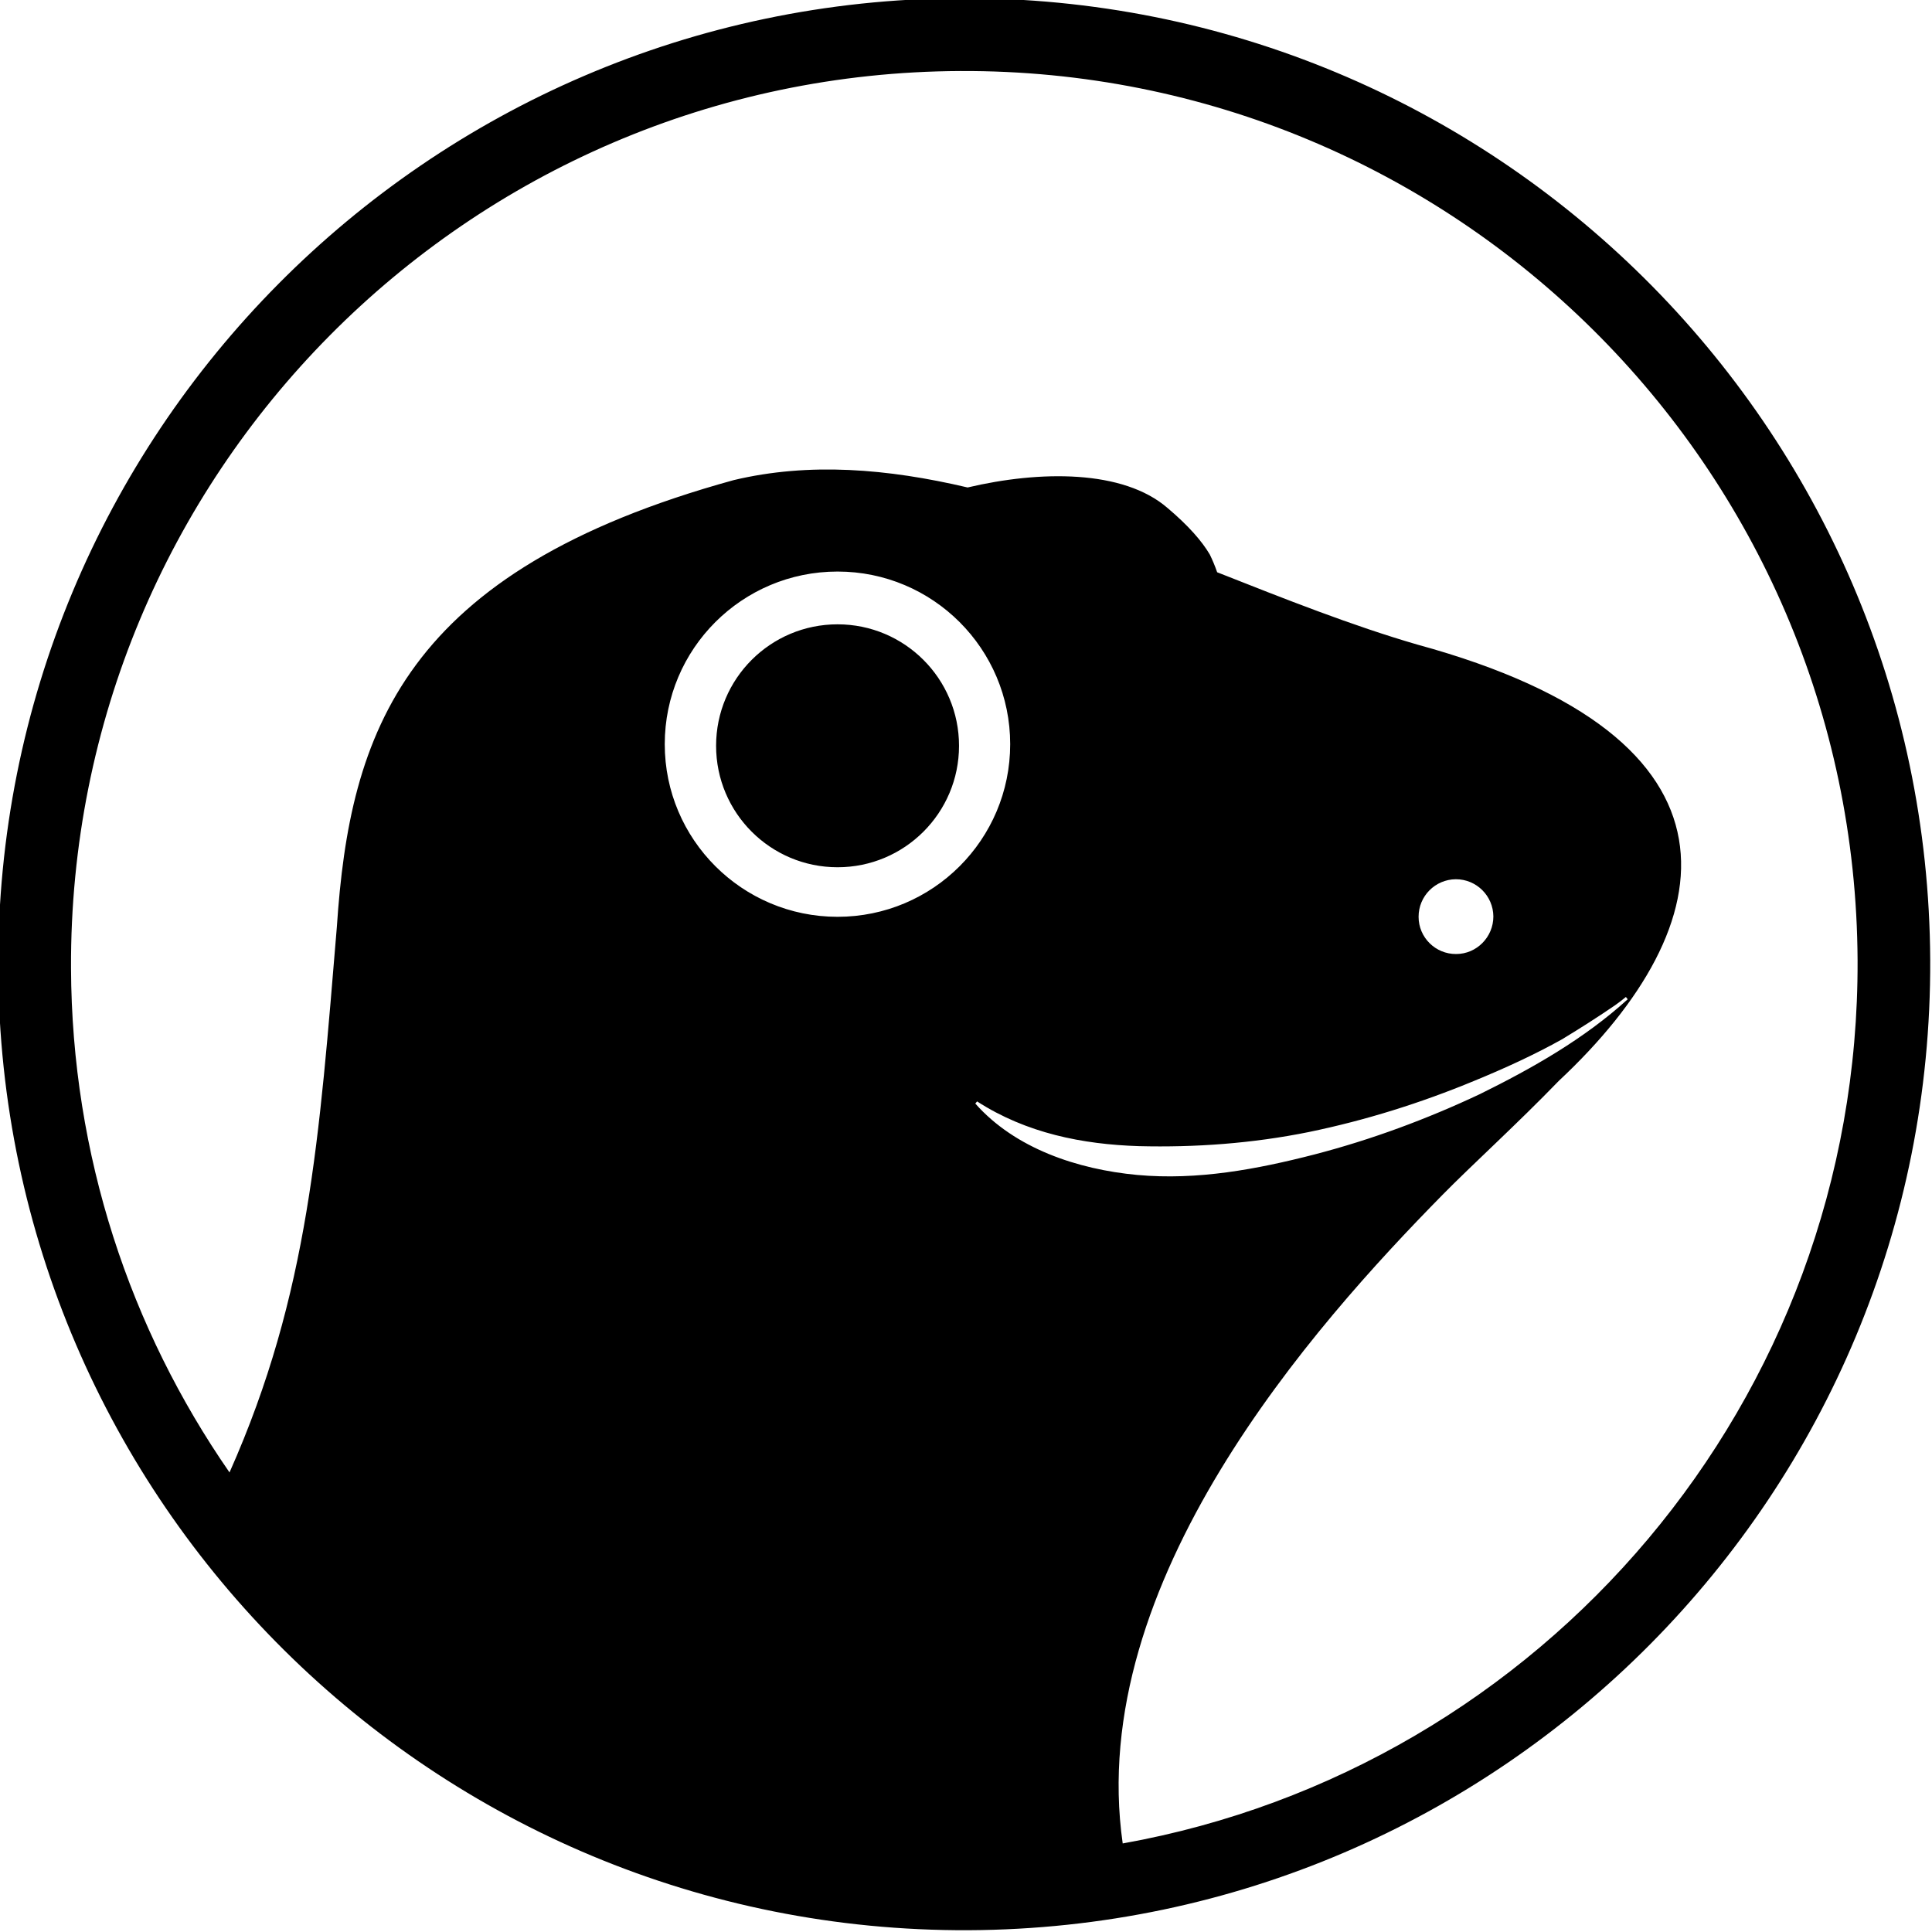
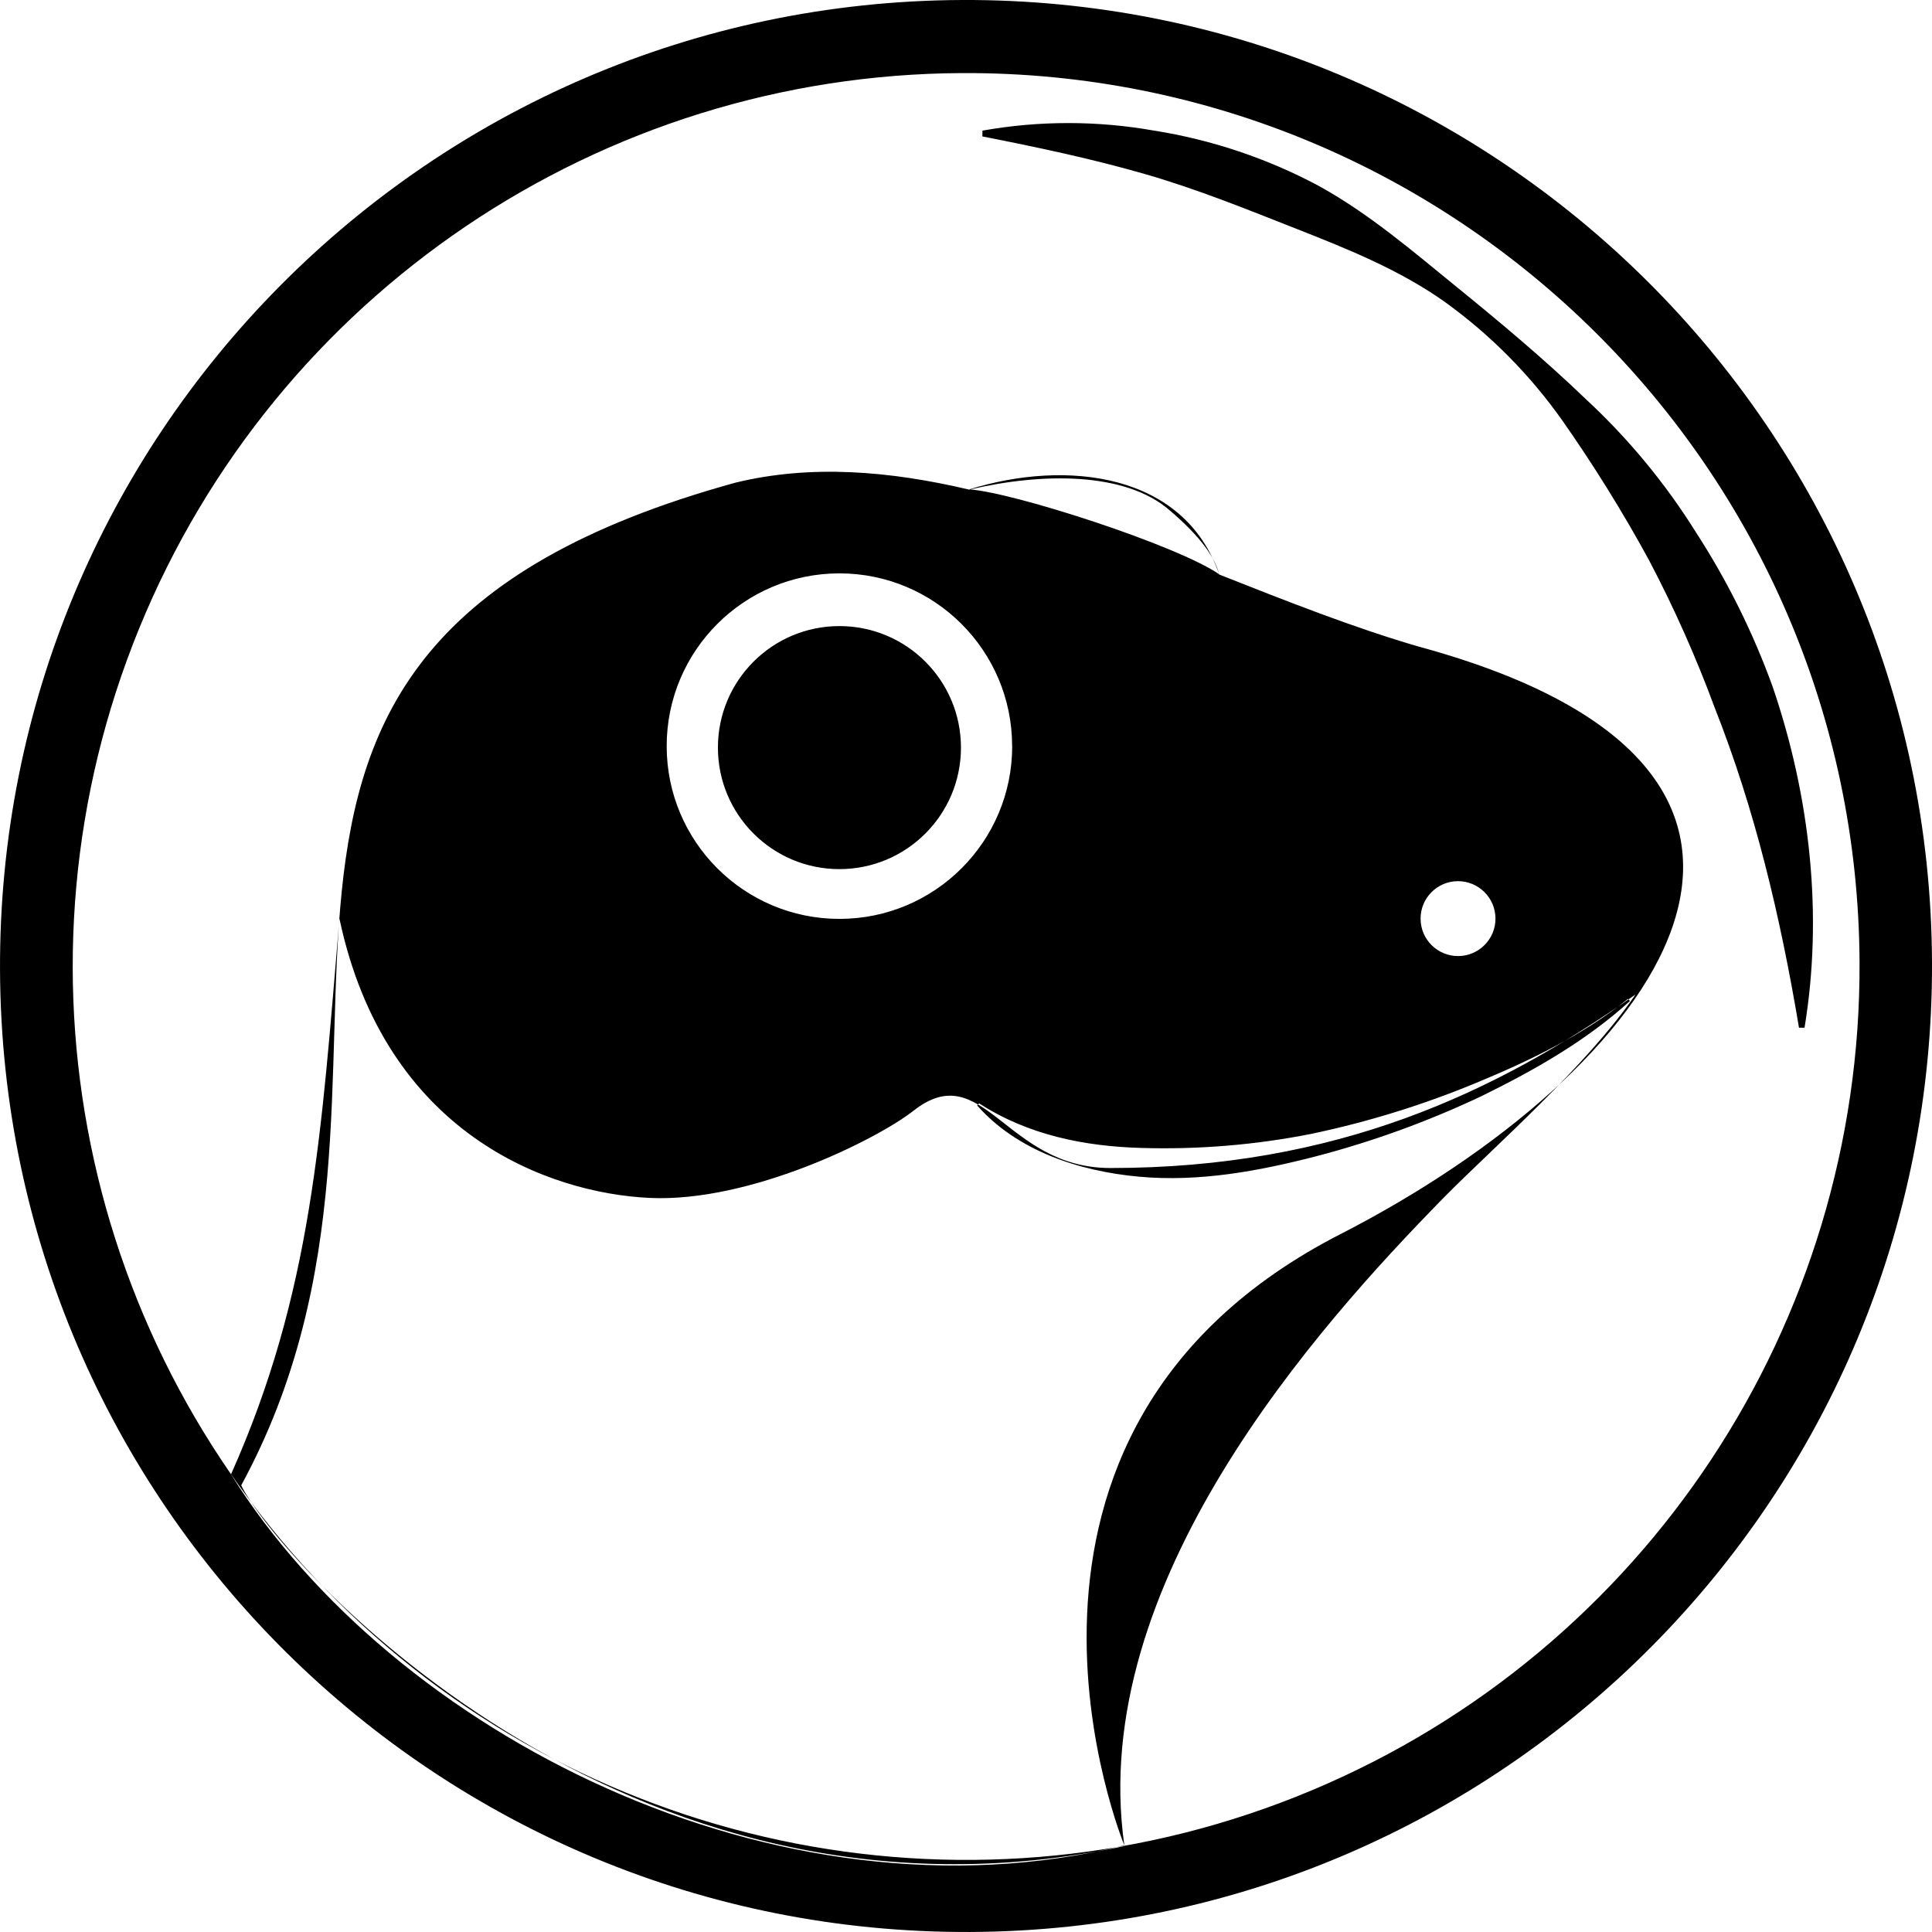
- <svg xmlns="http://www.w3.org/2000/svg" viewBox="0 0 1080 1080" fill="currentColor">
-   <path d="M536.6-1C238.3.4-2.3 243.2-1 541.4.4 839.6 243.2 1080.3 541.4 1079c298.2-1.4 538.9-244.2 537.6-542.4C1077.6 238.3 834.8-2.3 536.6-1zm-68.4 513.5c-53.3 0-96.6-43.2-96.6-96.5s43.2-96.5 96.6-96.5c53.3 0 96.5 43.2 96.5 96.5s-43.2 96.5-96.5 96.5zm77 104.4l.5-.6.5-.6c27.6 17.8 59 24 90.4 25 31.5.8 63.5-1.5 95.1-7.9 31.5-6.5 62.5-16.2 92.4-28.6 16.8-6.9 33.5-14.5 49.4-23.4.1-.1.2-.1.3-.2 9.9-6 19.6-12.2 29.1-18.7 2.1-1.5 4.1-3 6-4.6l.2.3.8 1c-24.3 22.1-53.2 38.5-82.6 53-29.7 14-60.7 25.5-92.7 33.8-31.9 8.2-65.2 14.5-98.9 11.4-33.2-3.1-68.2-14.7-90.5-39.9zM793 512.5a20.96 20.96 0 0 1 20.8-21 20.96 20.96 0 0 1 21 20.8c0 11.5-9.3 21-20.8 21-11.5.1-21-9.2-21-20.8zm-165.4 518C606.7 884.3 734.3 741.2 806.3 668c16.3-16.6 41.6-39.5 65.1-63.8 93.4-87.3 112-191.7-79.2-243.9-36.2-10.5-73.8-25.4-111.8-40.4-1.2-3.5-2.6-6.8-4.1-9.9-4.4-7.5-12-16.2-23.6-26-24.9-21.6-71.5-21-111.8-11.5-44.6-10.5-88.5-14.2-130.8-4.1-184.9 50.9-214.6 141.1-221.8 249.8-9.8 117.4-15.5 204.9-60 304.9C72.8 743 40.1 646 39.7 541.2 38.5 265.5 261 40.9 536.8 39.7s500.3 221.3 501.6 497.1c1 246.3-176.4 451.8-410.8 493.7zm-91.5-613.6c0 37.5-30.4 67.9-67.9 67.9s-67.9-30.4-67.9-67.9 30.4-67.9 67.9-67.9 67.9 30.4 67.9 67.9z" />
+ <svg xmlns="http://www.w3.org/2000/svg" fill="currentColor" viewBox="0 0 276 276">
+   <path fill-rule="evenodd" d="M276 137.39c.336 76.214-61.175 138.271-137.389 138.607S.34 214.823.003 138.609 61.176.338 137.39 0A138 138 0 0 1 276 137.39m-73.26-45c-9.26-2.68-18.86-6.48-28.58-10.32-.56-2.44-2.72-5.48-7.09-9.19-6.35-5.51-18.28-5.37-28.59-2.93-11.38-2.68-22.62-3.63-33.41-1-88.25 24.31-38.21 83.62-70.61 143.24 4.61 9.78 54.3 66.84 126.2 51.53 0 0-24.59-59.09 30.9-87.45 45.01-23.09 77.53-65.81 11.18-83.88m-64.26-22.48c6.43.46 29.68 8 35.68 12.12-5-14.5-21.83-16.43-35.68-12.12m-1.2 36.89c0 9.588-7.772 17.36-17.36 17.36s-17.36-7.772-17.36-17.36 7.772-17.36 17.36-17.36 17.36 7.772 17.36 17.36m96.35 35.28c-20 14.09-42.74 24.78-75 24.78-15.1 0-18.16-16-28.14-8.18-5.15 4.06-23.31 13.14-37.72 12.45S55 162 48.49 131.23C45.91 162 44.59 184.65 33 210.62c23 36.83 77.84 65.24 127.62 53-5.31-37.35 27.38-73.93 45.72-92.62 7-7.09 20.3-18.66 27.29-28.91zm-.78.92c-6.21 5.66-13.6 9.85-21.12 13.55a135 135 0 0 1-23.7 8.63c-8.16 2.11-16.67 3.7-25.29 2.92s-17.43-3.71-23.14-10.17l.27-.31c7 4.54 15.08 6.14 23.12 6.37a108.3 108.3 0 0 0 24.3-2 132.7 132.7 0 0 0 23.61-7.3c7.63-3.15 15.18-6.8 21.68-12zm32.8-5.56c.254 51.625-30.617 98.319-78.217 118.306s-102.553 9.329-139.23-27.002S.347 137.563 19.881 89.775s65.934-79.1 117.559-79.335c70.464-.31 127.852 56.536 128.21 127M140.35 18.66a70.2 70.2 0 0 1 24.53 0 74.8 74.8 0 0 1 23.43 7.85c7.28 4 13.57 9.43 19.83 14.52s12.49 10.3 18.42 16a93.3 93.3 0 0 1 15.71 19 108.3 108.3 0 0 1 11 22.17c5.33 15.66 7.18 32.53 4.52 48.62H257c-2.67-15.95-6.29-31.15-12-45.61A177.5 177.5 0 0 0 235.56 80a209 209 0 0 0-12.42-20 72.3 72.3 0 0 0-16.64-16.8c-6.48-4.62-13.93-7.61-21.14-10.45S171 27 163.48 24.84s-15.16-3.78-23.14-5.35zm73.29 112.54a5.35 5.35 0 0 1-10.7.06 5.35 5.35 0 0 1 5.32-5.38 5.36 5.36 0 0 1 5.38 5.32m-69.04-24.62c.006 13.63-11.04 24.684-24.67 24.69s-24.684-11.04-24.69-24.67 11.04-24.684 24.67-24.69c13.623 0 24.669 11.037 24.68 24.66z" />
</svg>
